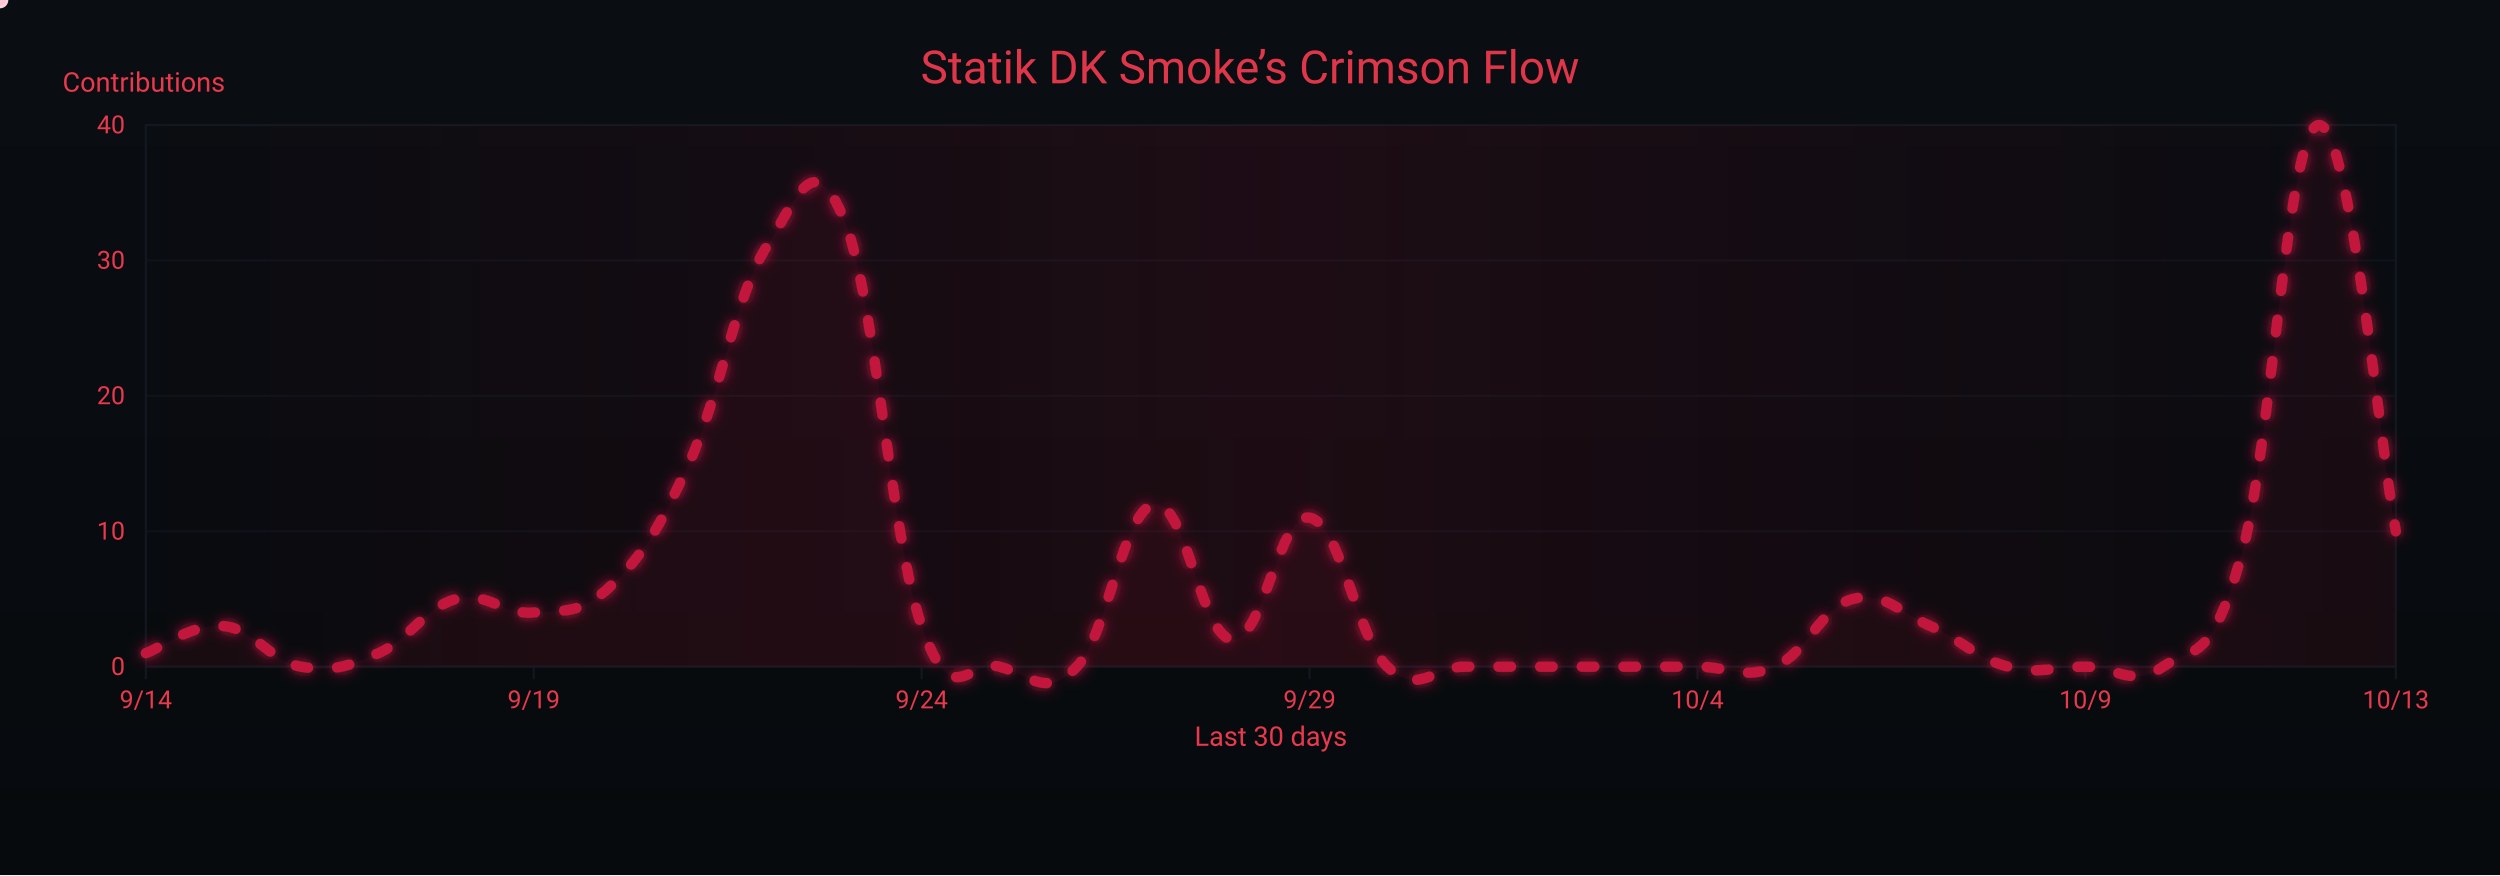
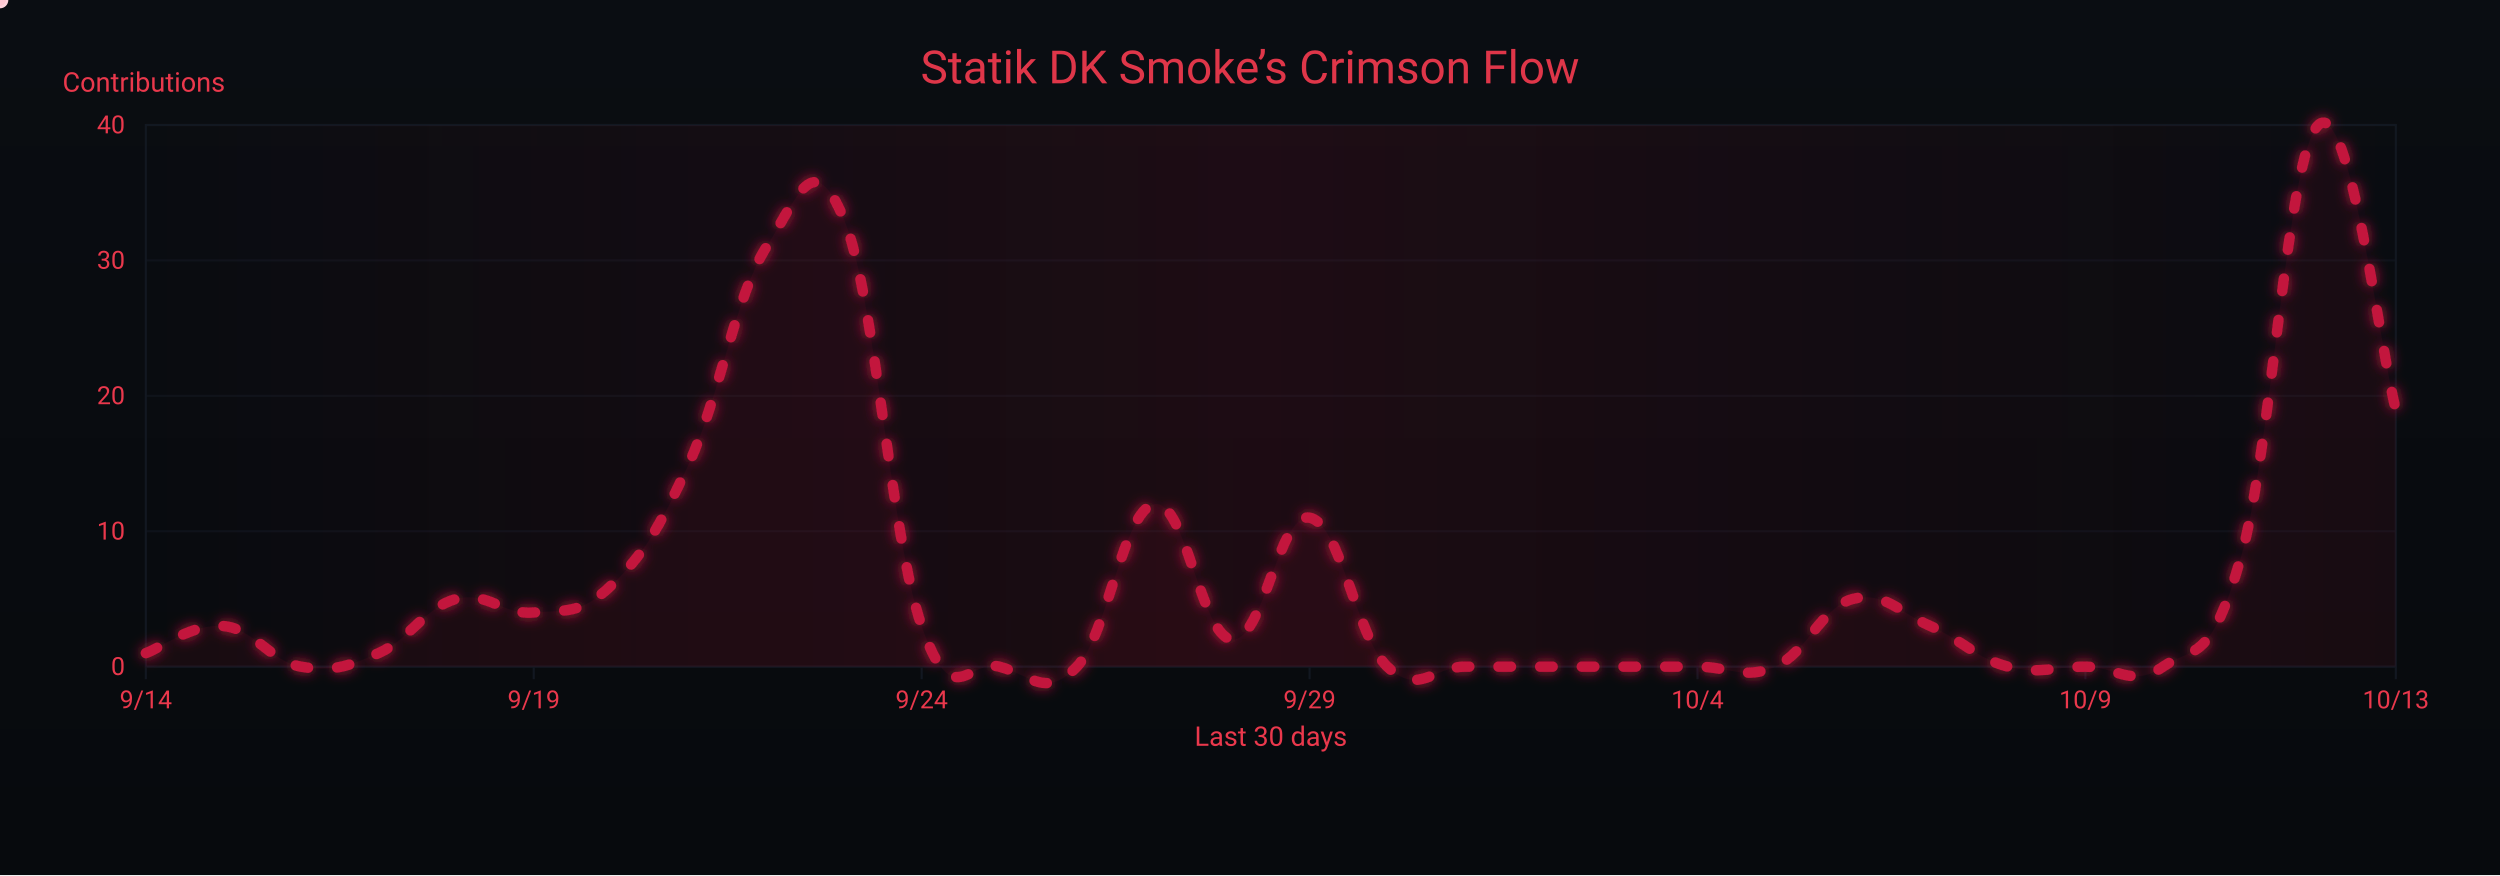
<svg xmlns="http://www.w3.org/2000/svg" width="1200" height="420" viewBox="0 0 1200 420" role="img" aria-label="Crimson Flow Graph">
  <defs>
    <linearGradient id="bgGrad" x1="0" y1="0" x2="0" y2="1">
      <stop offset="0%" stop-color="#0a0d12" />
      <stop offset="100%" stop-color="#070a0d" />
    </linearGradient>
    <filter id="glow">
      <feGaussianBlur stdDeviation="3" result="b1" />
      <feMerge>
        <feMergeNode in="b1" />
        <feMergeNode in="SourceGraphic" />
      </feMerge>
    </filter>
    <linearGradient id="sheen" x1="0" y1="0" x2="1" y2="0">
      <stop offset="0%" stop-color="#9b0e2a" stop-opacity="0" />
      <stop offset="50%" stop-color="#9b0e2a" stop-opacity=".14" />
      <stop offset="100%" stop-color="#9b0e2a" stop-opacity="0" />
      <animateTransform attributeName="gradientTransform" type="translate" from="-1 0" to="1 0" dur="9s" repeatCount="indefinite" />
    </linearGradient>
  </defs>
  <rect width="1200" height="420" fill="url(#bgGrad)" />
  <rect x="70" y="60" width="1080" height="260" fill="none" stroke="#121821" stroke-width="1" />
  <g font-family="ui-sans-serif,system-ui,-apple-system,Segoe UI,Roboto,Ubuntu,Arial" font-size="12">
    <path d="M70,320.0 H1150" stroke="#121821" stroke-width="1" opacity="0.6" />
    <text x="60" y="324.0" text-anchor="end" fill="#ea384c">0</text>
    <path d="M70,255.0 H1150" stroke="#121821" stroke-width="1" opacity="0.6" />
    <text x="60" y="259.0" text-anchor="end" fill="#ea384c">10</text>
    <path d="M70,190.0 H1150" stroke="#121821" stroke-width="1" opacity="0.6" />
    <text x="60" y="194.0" text-anchor="end" fill="#ea384c">20</text>
    <path d="M70,125.0 H1150" stroke="#121821" stroke-width="1" opacity="0.6" />
    <text x="60" y="129.0" text-anchor="end" fill="#ea384c">30</text>
    <path d="M70,60.0 H1150" stroke="#121821" stroke-width="1" opacity="0.6" />
    <text x="60" y="64.0" text-anchor="end" fill="#ea384c">40</text>
    <text x="30" y="44" fill="#ea384c" font-size="13">Contributions</text>
  </g>
  <g font-family="ui-sans-serif,system-ui,-apple-system,Segoe UI,Roboto,Ubuntu,Arial" font-size="12">
    <path d="M70.0,320 V326" stroke="#121821" stroke-width="1" />
    <text x="70.0" y="340" text-anchor="middle" fill="#ea384c">9/14</text>
    <path d="M256.2,320 V326" stroke="#121821" stroke-width="1" />
    <text x="256.2" y="340" text-anchor="middle" fill="#ea384c">9/19</text>
    <path d="M442.4,320 V326" stroke="#121821" stroke-width="1" />
    <text x="442.4" y="340" text-anchor="middle" fill="#ea384c">9/24</text>
    <path d="M628.6,320 V326" stroke="#121821" stroke-width="1" />
    <text x="628.6" y="340" text-anchor="middle" fill="#ea384c">9/29</text>
    <path d="M814.8,320 V326" stroke="#121821" stroke-width="1" />
    <text x="814.8" y="340" text-anchor="middle" fill="#ea384c">10/4</text>
    <path d="M1001.0,320 V326" stroke="#121821" stroke-width="1" />
    <text x="1001.0" y="340" text-anchor="middle" fill="#ea384c">10/9</text>
    <path d="M1150.0,320 V326" stroke="#121821" stroke-width="1" />
    <text x="1150.0" y="340" text-anchor="middle" fill="#ea384c">10/13</text>
    <text x="610" y="358" text-anchor="middle" fill="#ea384c" font-size="13">Last 30 days</text>
  </g>
  <rect x="70" y="60" width="1080" height="260" fill="url(#sheen)" />
  <text x="600" y="40" text-anchor="middle" font-family="ui-sans-serif,system-ui,-apple-system,Segoe UI,Roboto,Ubuntu,Arial" font-size="22" fill="#ea384c" opacity=".95">Statik DK Smoke’s Crimson Flow</text>
-   <path d="M70.0,313.5 C77.4,310.9 92.3,299.2 107.2,300.5 C122.1,301.8 129.6,317.4 144.5,320.0 C159.4,322.6 166.8,320.0 181.7,313.5 C196.6,307.0 204.1,291.4 219.0,287.5 C233.9,283.6 241.3,295.3 256.2,294.0 C271.1,292.7 278.6,295.3 293.4,281.0 C308.3,266.7 315.8,255.0 330.7,222.5 C345.6,190.0 353.0,141.9 367.9,118.5 C382.8,95.1 390.3,69.1 405.2,105.5 C420.1,141.9 427.5,257.6 442.4,300.5 C457.3,343.4 464.8,316.1 479.7,320.0 C494.6,323.9 502.0,335.6 516.9,320.0 C531.8,304.4 539.2,244.6 554.1,242.0 C569.0,239.4 576.5,305.7 591.4,307.0 C606.3,308.3 613.7,245.9 628.6,248.5 C643.5,251.1 651.0,305.7 665.9,320.0 C680.8,334.3 688.2,320.0 703.1,320.0 C718.0,320.0 725.4,320.0 740.3,320.0 C755.2,320.0 762.7,320.0 777.6,320.0 C792.5,320.0 799.9,320.0 814.8,320.0 C829.7,320.0 837.2,326.5 852.1,320.0 C867.0,313.5 874.4,291.4 889.3,287.5 C904.2,283.6 911.7,294.0 926.6,300.5 C941.4,307.0 948.9,316.1 963.8,320.0 C978.7,323.9 986.1,320.0 1001.0,320.0 C1015.9,320.0 1023.4,330.4 1038.3,320.0 C1053.2,309.6 1060.6,320.0 1075.5,268.0 C1090.4,216.0 1097.9,62.6 1112.8,60.0 C1127.7,57.4 1142.6,216.0 1150.0,255.0 L 1150,320 L 70,320 Z" fill="#7a0f26" opacity=".13">
+   <path d="M70.0,313.5 C77.4,310.9 92.3,299.2 107.2,300.5 C122.1,301.8 129.6,317.4 144.5,320.0 C159.4,322.6 166.8,320.0 181.7,313.5 C196.6,307.0 204.1,291.4 219.0,287.5 C233.9,283.6 241.3,295.3 256.2,294.0 C271.1,292.7 278.6,295.3 293.4,281.0 C308.3,266.7 315.8,255.0 330.7,222.5 C345.6,190.0 353.0,141.9 367.9,118.5 C382.8,95.1 390.3,69.1 405.2,105.5 C420.1,141.9 427.5,257.6 442.4,300.5 C457.3,343.4 464.8,316.1 479.7,320.0 C494.6,323.9 502.0,335.6 516.9,320.0 C531.8,304.4 539.2,244.6 554.1,242.0 C569.0,239.4 576.5,305.7 591.4,307.0 C606.3,308.3 613.7,245.9 628.6,248.5 C643.5,251.1 651.0,305.7 665.9,320.0 C680.8,334.3 688.2,320.0 703.1,320.0 C718.0,320.0 725.4,320.0 740.3,320.0 C755.2,320.0 762.7,320.0 777.6,320.0 C792.5,320.0 799.9,320.0 814.8,320.0 C829.7,320.0 837.2,326.5 852.1,320.0 C867.0,313.5 874.4,291.4 889.3,287.5 C904.2,283.6 911.7,294.0 926.6,300.5 C941.4,307.0 948.9,316.1 963.8,320.0 C978.7,323.9 986.1,320.0 1001.0,320.0 C1015.9,320.0 1023.4,330.4 1038.3,320.0 C1053.2,309.6 1060.6,320.0 1075.5,268.0 C1090.4,216.0 1097.9,74.3 1112.8,60.0 C1127.7,45.7 1142.6,169.2 1150.0,196.5 L 1150,320 L 70,320 Z" fill="#7a0f26" opacity=".13">
    <animate attributeName="opacity" values=".10;.17;.10" dur="6s" repeatCount="indefinite" />
  </path>
-   <path id="curve" d="M70.0,313.5 C77.4,310.9 92.3,299.2 107.2,300.5 C122.1,301.8 129.6,317.4 144.5,320.0 C159.4,322.6 166.8,320.0 181.7,313.5 C196.6,307.0 204.1,291.4 219.0,287.5 C233.9,283.6 241.3,295.3 256.2,294.0 C271.1,292.7 278.6,295.3 293.4,281.0 C308.3,266.7 315.8,255.0 330.7,222.5 C345.6,190.0 353.0,141.9 367.9,118.5 C382.8,95.1 390.3,69.1 405.2,105.5 C420.1,141.9 427.5,257.6 442.4,300.5 C457.3,343.4 464.8,316.1 479.7,320.0 C494.6,323.9 502.0,335.6 516.9,320.0 C531.8,304.4 539.2,244.6 554.1,242.0 C569.0,239.4 576.5,305.7 591.4,307.0 C606.3,308.3 613.7,245.9 628.6,248.5 C643.5,251.1 651.0,305.7 665.9,320.0 C680.8,334.3 688.2,320.0 703.1,320.0 C718.0,320.0 725.4,320.0 740.3,320.0 C755.2,320.0 762.7,320.0 777.6,320.0 C792.5,320.0 799.9,320.0 814.8,320.0 C829.7,320.0 837.2,326.5 852.1,320.0 C867.0,313.5 874.4,291.4 889.3,287.5 C904.2,283.6 911.7,294.0 926.6,300.5 C941.4,307.0 948.9,316.1 963.8,320.0 C978.7,323.9 986.1,320.0 1001.0,320.0 C1015.9,320.0 1023.4,330.4 1038.3,320.0 C1053.2,309.6 1060.6,320.0 1075.5,268.0 C1090.4,216.0 1097.9,62.6 1112.8,60.0 C1127.7,57.4 1142.6,216.0 1150.0,255.0" fill="none" stroke="#c3193d" stroke-width="5" stroke-linecap="round" stroke-linejoin="round" stroke-dasharray="6 14" filter="url(#glow)">
+   <path id="curve" d="M70.0,313.5 C77.4,310.9 92.3,299.2 107.2,300.5 C122.1,301.8 129.6,317.4 144.5,320.0 C159.4,322.6 166.8,320.0 181.7,313.5 C196.6,307.0 204.1,291.4 219.0,287.5 C233.9,283.6 241.3,295.3 256.2,294.0 C271.1,292.7 278.6,295.3 293.4,281.0 C308.3,266.7 315.8,255.0 330.7,222.5 C345.6,190.0 353.0,141.9 367.9,118.5 C382.8,95.1 390.3,69.1 405.2,105.5 C420.1,141.9 427.5,257.6 442.4,300.5 C457.3,343.4 464.8,316.1 479.7,320.0 C494.6,323.9 502.0,335.6 516.9,320.0 C531.8,304.4 539.2,244.6 554.1,242.0 C569.0,239.4 576.5,305.7 591.4,307.0 C606.3,308.3 613.7,245.9 628.6,248.5 C643.5,251.1 651.0,305.7 665.9,320.0 C680.8,334.3 688.2,320.0 703.1,320.0 C718.0,320.0 725.4,320.0 740.3,320.0 C755.2,320.0 762.7,320.0 777.6,320.0 C792.5,320.0 799.9,320.0 814.8,320.0 C829.7,320.0 837.2,326.5 852.1,320.0 C867.0,313.5 874.4,291.4 889.3,287.5 C904.2,283.6 911.7,294.0 926.6,300.5 C941.4,307.0 948.9,316.1 963.8,320.0 C978.7,323.9 986.1,320.0 1001.0,320.0 C1015.9,320.0 1023.4,330.4 1038.3,320.0 C1053.2,309.6 1060.6,320.0 1075.5,268.0 C1090.4,216.0 1097.9,74.3 1112.8,60.0 C1127.7,45.7 1142.6,169.2 1150.0,196.5" fill="none" stroke="#c3193d" stroke-width="5" stroke-linecap="round" stroke-linejoin="round" stroke-dasharray="6 14" filter="url(#glow)">
    <animate attributeName="stroke-dashoffset" values="0;-220" dur="4.8s" repeatCount="indefinite" />
  </path>
  <g fill="#ffd1db">
    <circle r="4">
      <animateMotion dur="7s" rotate="auto" repeatCount="indefinite">
        <mpath href="#curve" />
      </animateMotion>
      <animate attributeName="opacity" values="1;.3;1" dur="2.2s" repeatCount="indefinite" />
    </circle>
    <circle r="3" fill="#ffffff">
      <animateMotion dur="8.2s" begin="1s" rotate="auto" repeatCount="indefinite">
        <mpath href="#curve" />
      </animateMotion>
      <animate attributeName="opacity" values=".7;.2;.7" dur="2.4s" repeatCount="indefinite" />
    </circle>
    <circle r="3" fill="#ffc7d3">
      <animateMotion dur="6s" begin="2s" rotate="auto" repeatCount="indefinite">
        <mpath href="#curve" />
      </animateMotion>
      <animate attributeName="opacity" values=".8;.3;.8" dur="2s" repeatCount="indefinite" />
    </circle>
  </g>
</svg>
